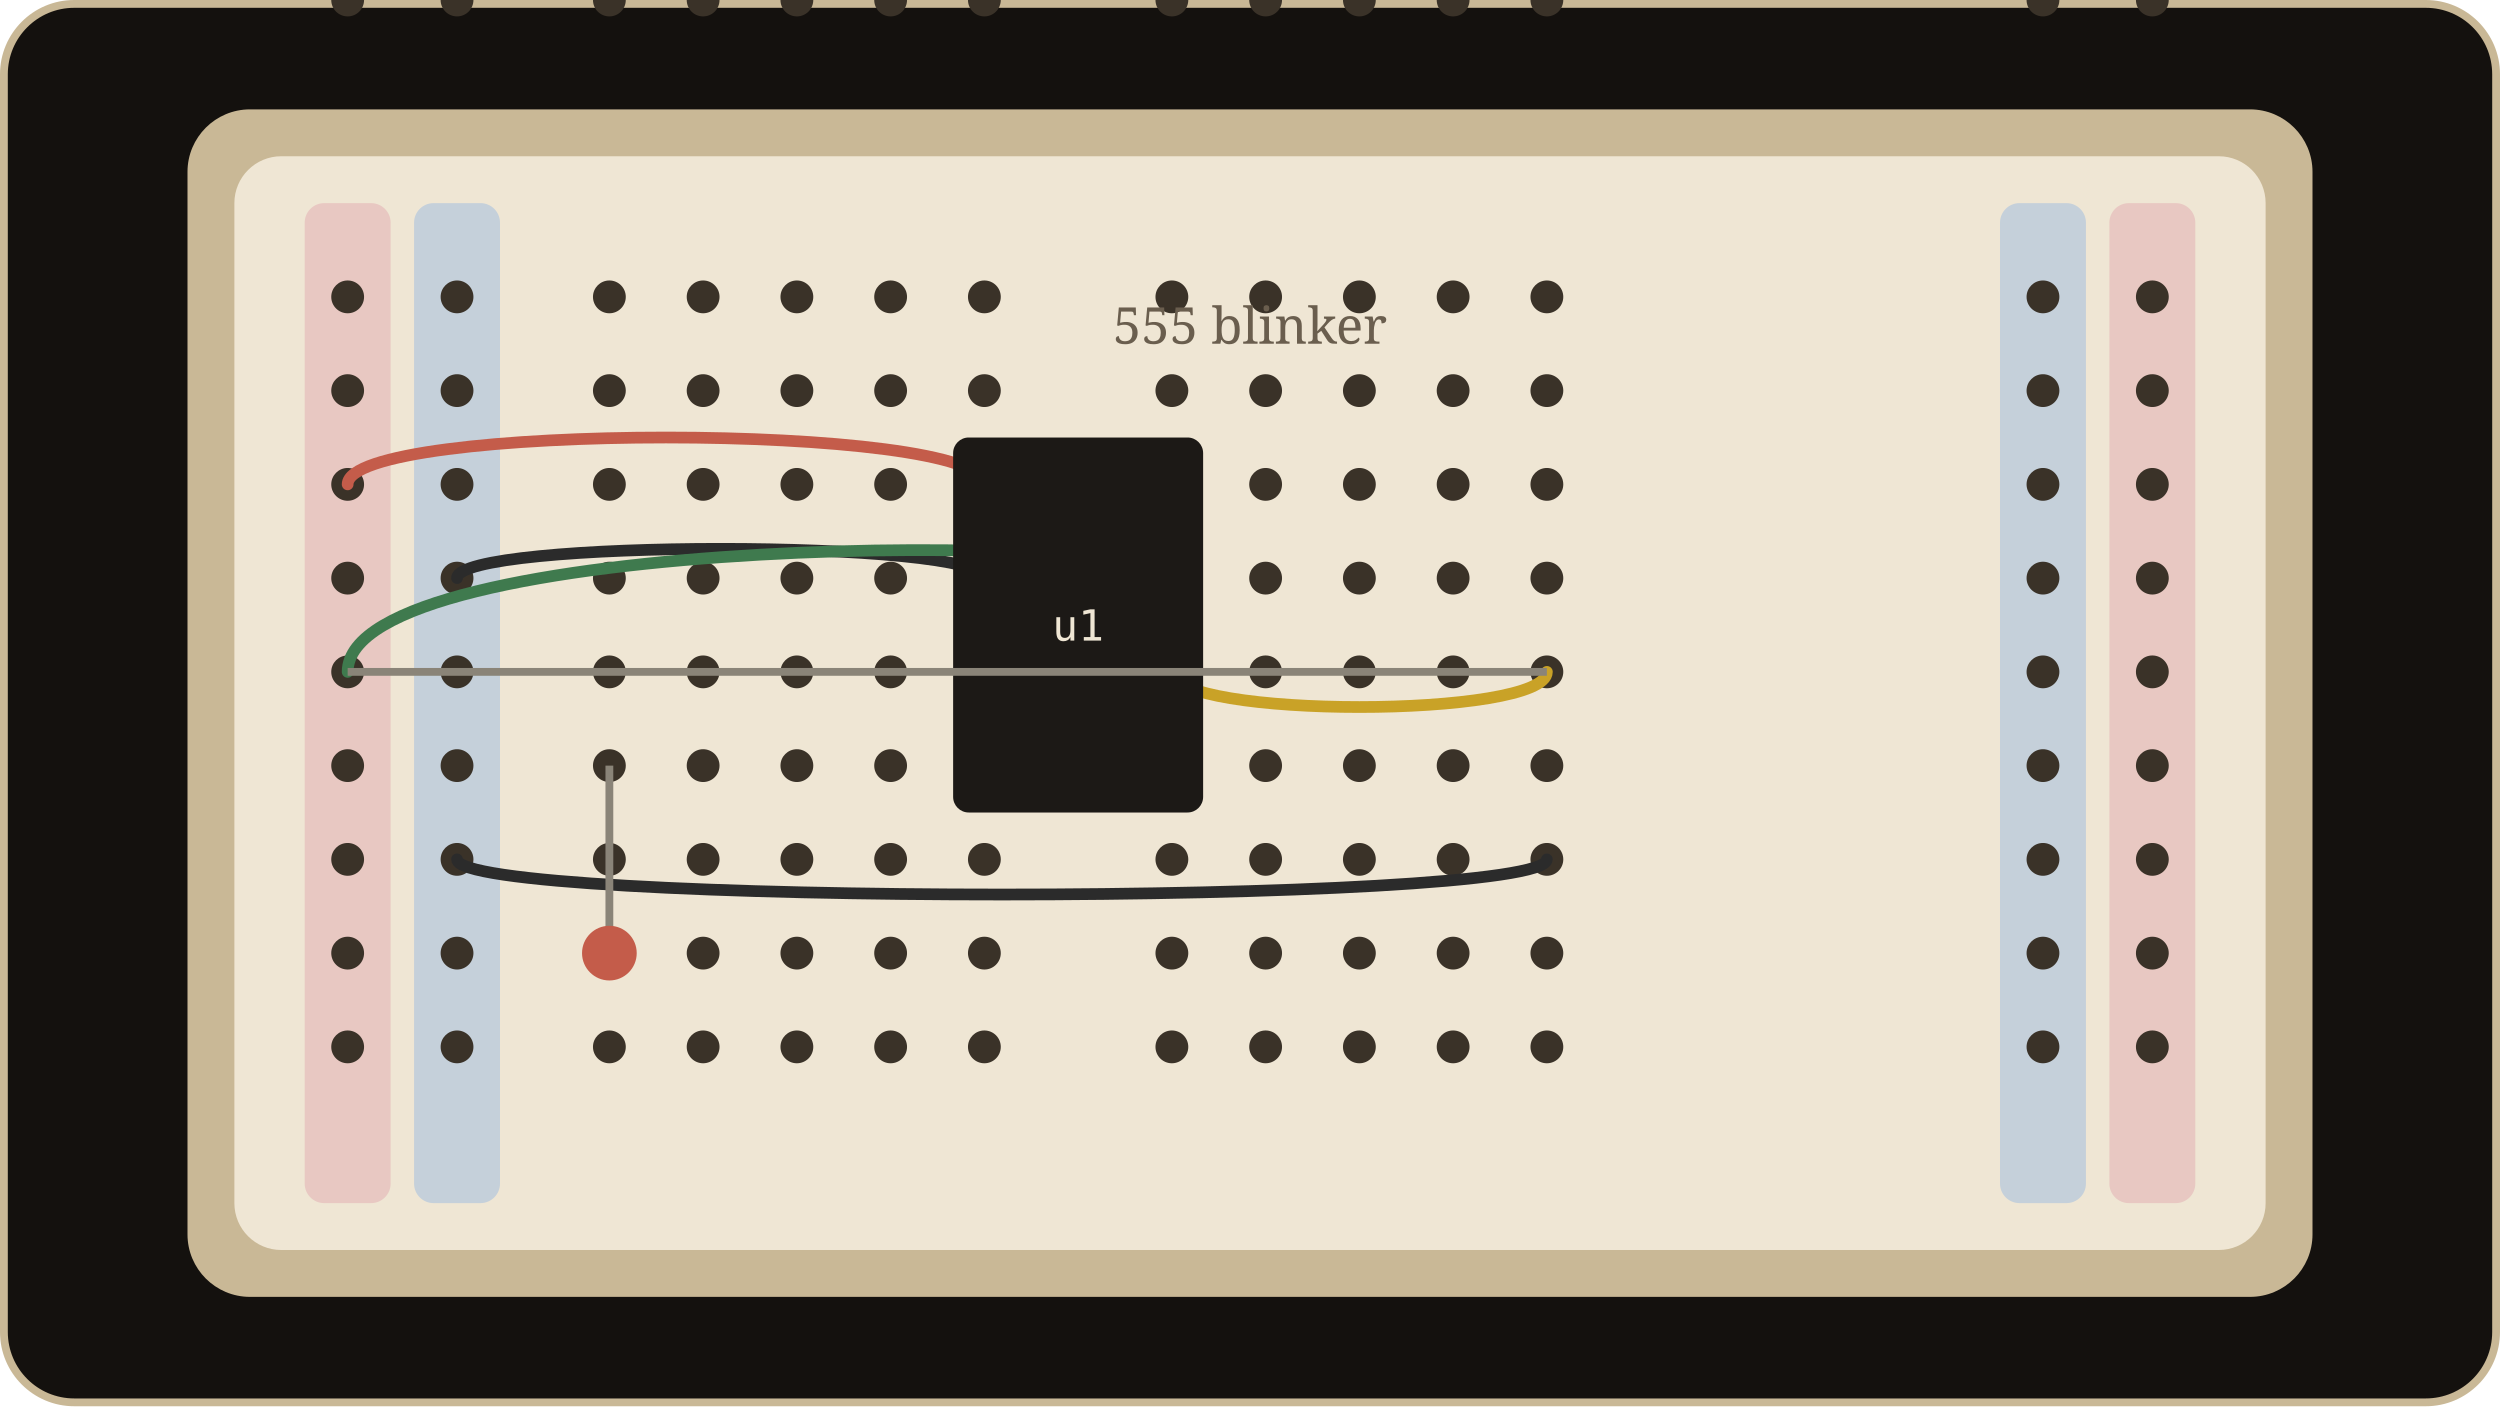
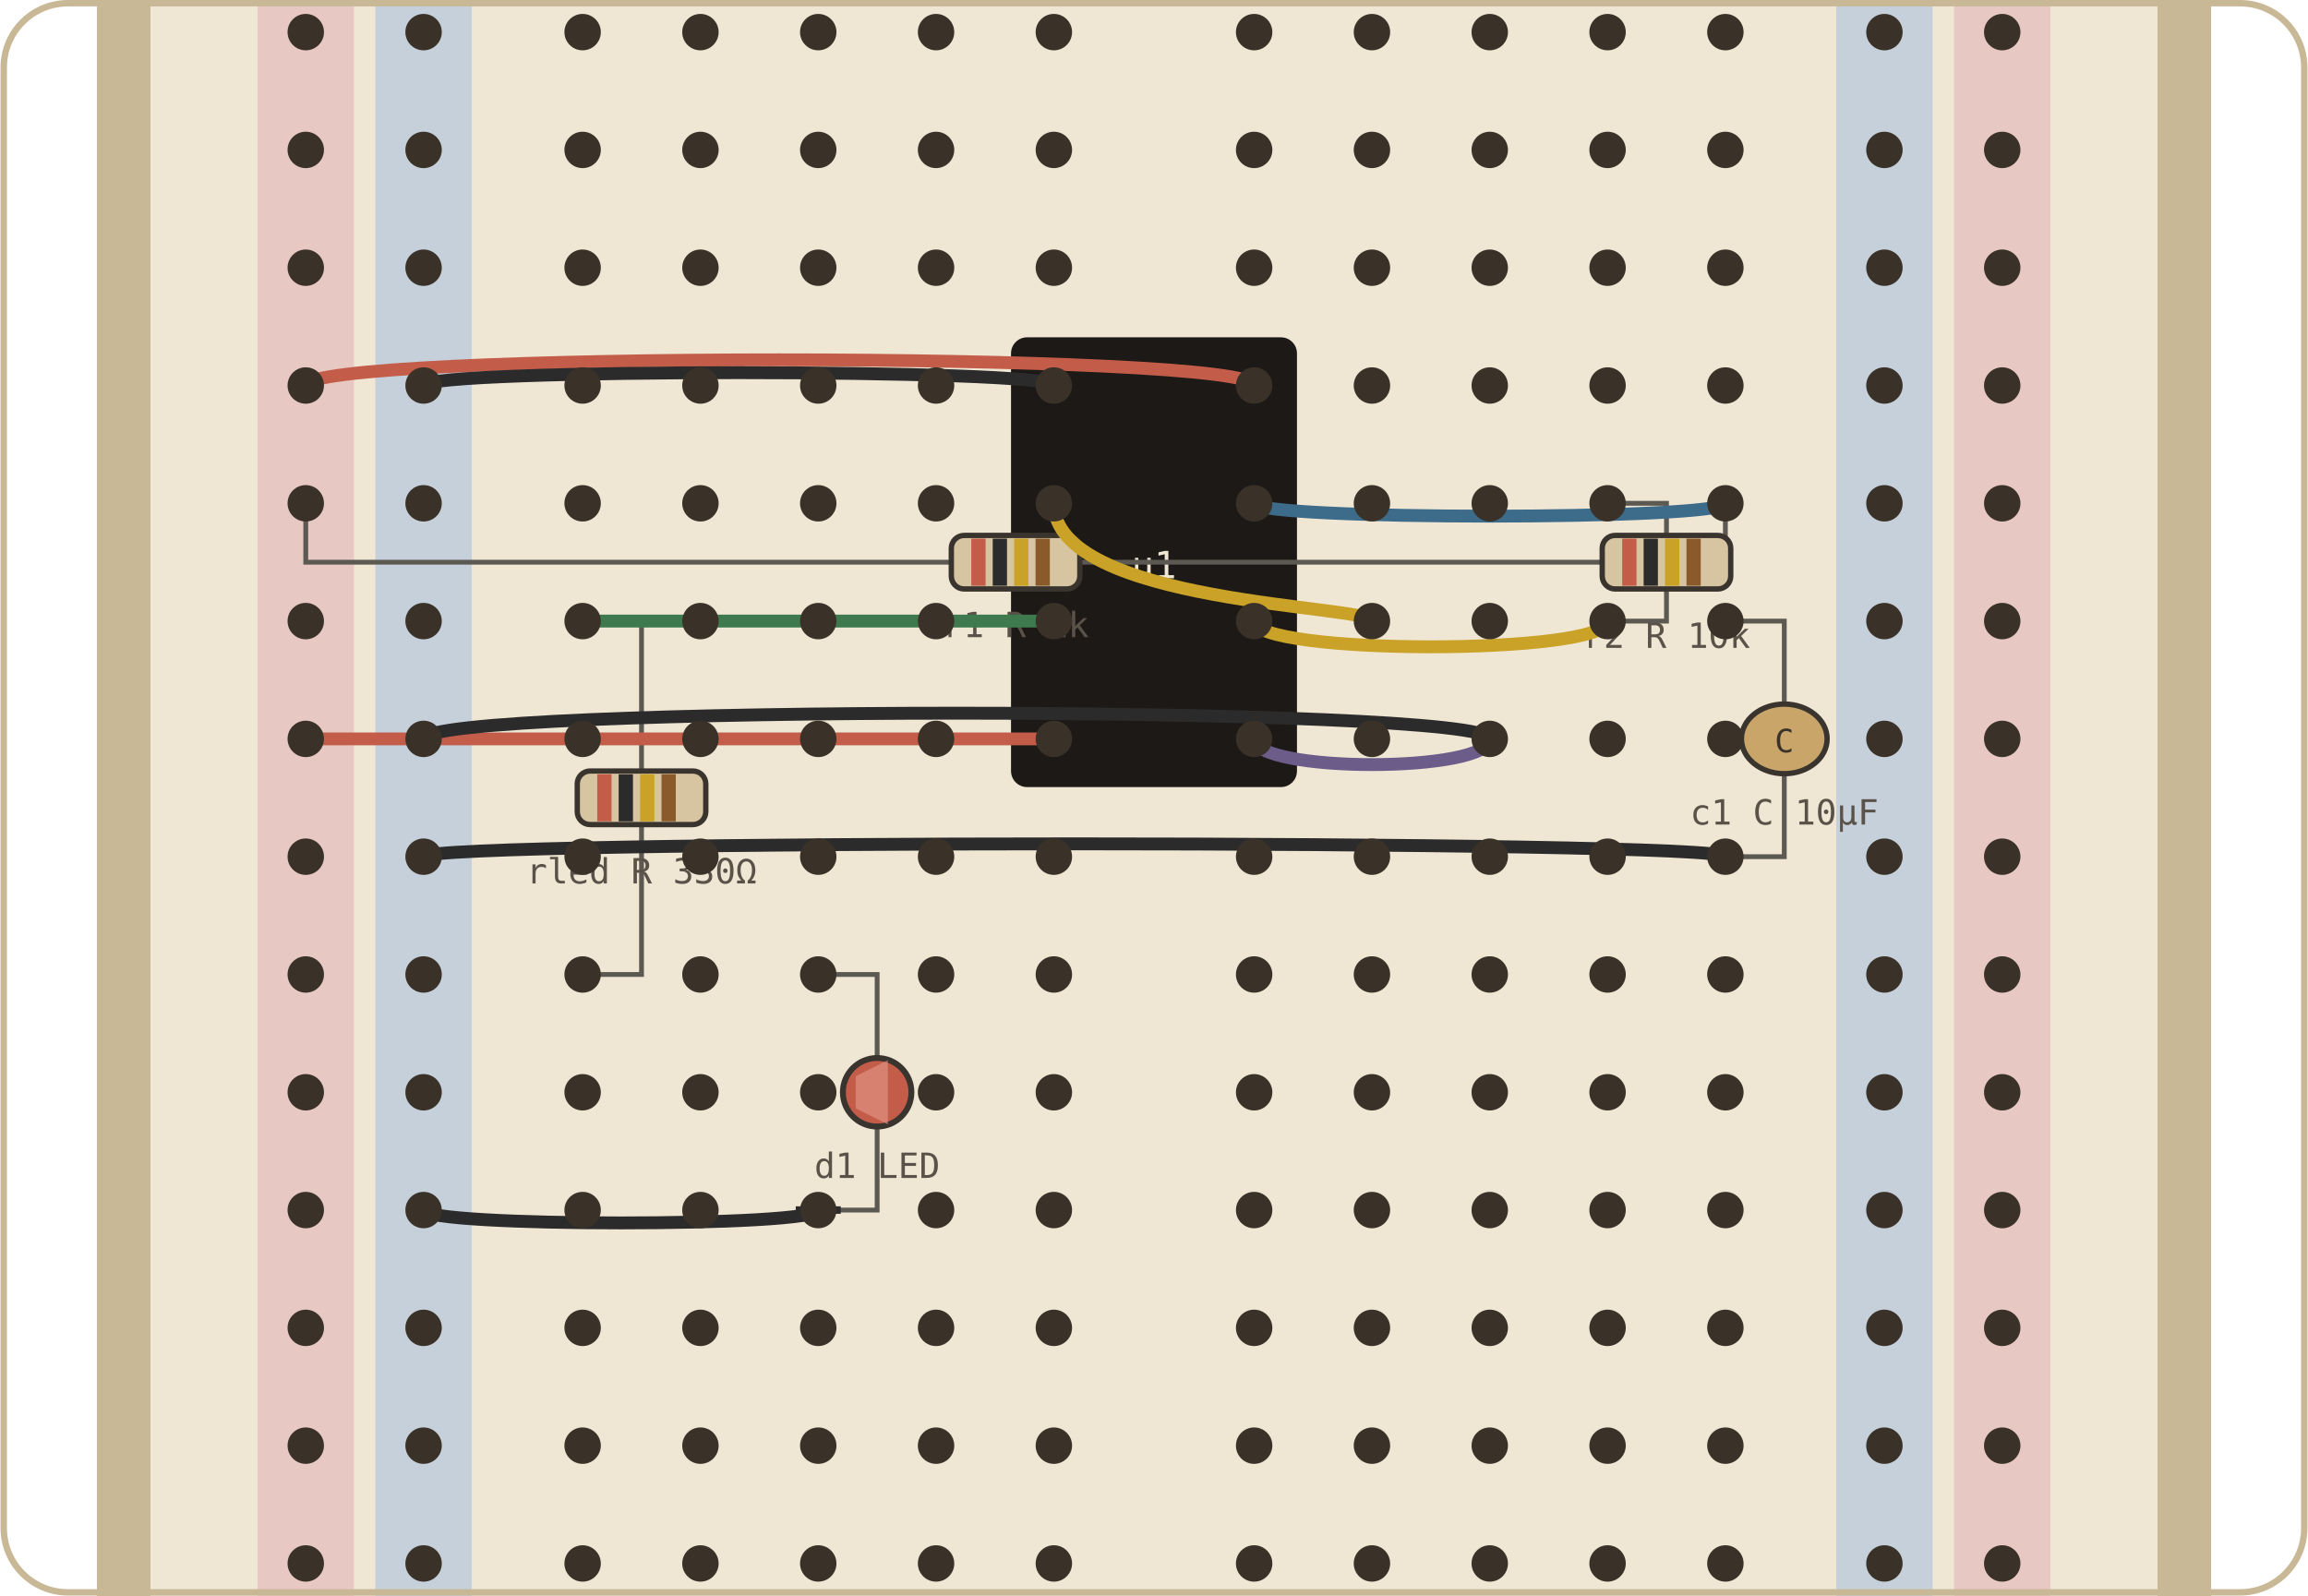
- <svg xmlns="http://www.w3.org/2000/svg" viewBox="0 0 640 360" width="640" height="360" role="img" aria-label="555 blinker on a breadboard">
-   <rect x="1" y="1" width="638" height="358" rx="18" fill="#14110e" stroke="#c9b896" stroke-width="2" />
-   <rect x="48" y="28" width="544" height="304" rx="16" fill="#c9b896" />
-   <rect x="60" y="40" width="520" height="280" rx="12" fill="#efe6d4" />
-   <rect x="78" y="52" width="22" height="256" rx="5" fill="#e8c8c2" />
-   <rect x="106" y="52" width="22" height="256" rx="5" fill="#c5d0da" />
-   <rect x="540" y="52" width="22" height="256" rx="5" fill="#e8c8c2" />
-   <rect x="512" y="52" width="22" height="256" rx="5" fill="#c5d0da" />
-   <g fill="#3a3228">
-     <g id="row">
-       <circle cx="156" cy="0" r="4.2" />
-       <circle cx="180" cy="0" r="4.2" />
-       <circle cx="204" cy="0" r="4.2" />
-       <circle cx="228" cy="0" r="4.2" />
-       <circle cx="252" cy="0" r="4.2" />
-       <circle cx="300" cy="0" r="4.2" />
-       <circle cx="324" cy="0" r="4.2" />
-       <circle cx="348" cy="0" r="4.2" />
-       <circle cx="372" cy="0" r="4.2" />
-       <circle cx="396" cy="0" r="4.2" />
-       <circle cx="89" cy="0" r="4.2" />
-       <circle cx="117" cy="0" r="4.2" />
-       <circle cx="551" cy="0" r="4.2" />
-       <circle cx="523" cy="0" r="4.2" />
-     </g>
-     <use href="#row" transform="translate(0 76)" />
-     <use href="#row" transform="translate(0 100)" />
-     <use href="#row" transform="translate(0 124)" />
-     <use href="#row" transform="translate(0 148)" />
-     <use href="#row" transform="translate(0 172)" />
-     <use href="#row" transform="translate(0 196)" />
-     <use href="#row" transform="translate(0 220)" />
-     <use href="#row" transform="translate(0 244)" />
-     <use href="#row" transform="translate(0 268)" />
-   </g>
-   <path d="M89 124 C89 108, 252 108, 252 124" fill="none" stroke="#c45c4a" stroke-width="3" stroke-linecap="round" />
-   <path d="M117 148 C117 138, 252 138, 252 148" fill="none" stroke="#2b2b2b" stroke-width="3" stroke-linecap="round" />
-   <path d="M300 172 C300 184, 396 184, 396 172" fill="none" stroke="#c9a227" stroke-width="3" stroke-linecap="round" />
-   <path d="M300 148 C300 136, 89 136, 89 172" fill="none" stroke="#3f7a4e" stroke-width="3" stroke-linecap="round" />
-   <path d="M396 220 C396 232, 117 232, 117 220" fill="none" stroke="#2b2b2b" stroke-width="3" stroke-linecap="round" />
-   <rect x="244" y="112" width="64" height="96" rx="4" fill="#1c1916" />
-   <text x="276" y="164" text-anchor="middle" fill="#efe6d4" font-family="ui-monospace, monospace" font-size="11">u1</text>
-   <line x1="89" y1="172" x2="396" y2="172" stroke="#8a8478" stroke-width="2" />
-   <line x1="156" y1="196" x2="156" y2="244" stroke="#8a8478" stroke-width="2" />
-   <circle cx="156" cy="244" r="7" fill="#c45c4a" />
-   <text x="320" y="88" text-anchor="middle" fill="#6a5e4e" font-family="Georgia, serif" font-size="13">555 blinker</text>
+ <svg xmlns="http://www.w3.org/2000/svg" viewBox="-18.0 173.0 430.8 298.0" width="431" height="298" role="img" aria-label="NE555 blinker on a half-size breadboard">
+   <rect width="394.8" height="724" rx="8" fill="#d8cbb4" />
+   <rect x="0" y="0" width="394.8" height="724" rx="14" fill="#c9b896" />
+   <rect x="10" y="10" width="374.8" height="704" rx="10" fill="#efe6d4" />
+   <rect x="30" y="37" width="18" height="658" rx="4" fill="#e8c8c2" />
+   <rect x="52" y="37" width="18" height="658" rx="4" fill="#c5d0da" />
+   <rect x="346.8" y="37" width="18" height="658" rx="4" fill="#e8c8c2" />
+   <rect x="324.8" y="37" width="18" height="658" rx="4" fill="#c5d0da" />
+   <rect x="170.7" y="236" width="53.4" height="84" rx="3" fill="#1c1916" />
+   <text x="197.4" y="281" text-anchor="middle" fill="#efe6d4" font-size="7" font-family="monospace">u1</text>
+   <path d="M39 267 L39 278 L171.55 278" fill="none" stroke="#5c5852" stroke-width="0.9" stroke-linecap="square" stroke-linejoin="miter" />
+   <path d="M304.1 267 L304.1 278 L171.55 278" fill="none" stroke="#5c5852" stroke-width="0.9" stroke-linecap="square" stroke-linejoin="miter" />
+   <rect x="159.55" y="273" width="24" height="10" rx="2.4" fill="#d7c4a0" stroke="#3a342e" stroke-width="1" />
+   <rect x="163.283" y="273.6" width="2.667" height="8.8" fill="#c45c4a" />
+   <rect x="167.283" y="273.6" width="2.667" height="8.8" fill="#2b2b2b" />
+   <rect x="171.283" y="273.6" width="2.667" height="8.8" fill="#c9a227" />
+   <rect x="175.283" y="273.6" width="2.667" height="8.8" fill="#8a5a2b" />
+   <text x="171.55" y="292" text-anchor="middle" fill="#5a5248" font-size="6.5" font-family="ui-monospace, monospace">r1 R 1k</text>
+   <path d="M282.1 267 L293.1 267 L293.1 278" fill="none" stroke="#5c5852" stroke-width="0.9" stroke-linecap="square" stroke-linejoin="miter" />
+   <path d="M282.1 289 L293.1 289 L293.1 278" fill="none" stroke="#5c5852" stroke-width="0.9" stroke-linecap="square" stroke-linejoin="miter" />
+   <rect x="281.1" y="273" width="24" height="10" rx="2.4" fill="#d7c4a0" stroke="#3a342e" stroke-width="1" />
+   <rect x="284.833" y="273.6" width="2.667" height="8.8" fill="#c45c4a" />
+   <rect x="288.833" y="273.6" width="2.667" height="8.8" fill="#2b2b2b" />
+   <rect x="292.833" y="273.6" width="2.667" height="8.8" fill="#c9a227" />
+   <rect x="296.833" y="273.6" width="2.667" height="8.8" fill="#8a5a2b" />
+   <text x="293.1" y="294" text-anchor="middle" fill="#5a5248" font-size="6.5" font-family="ui-monospace, monospace">r2 R 10k</text>
+   <path d="M304.1 289 L315.1 289 L315.1 311" fill="none" stroke="#5c5852" stroke-width="0.9" stroke-linecap="square" stroke-linejoin="miter" />
+   <path d="M304.1 333 L315.1 333 L315.1 311" fill="none" stroke="#5c5852" stroke-width="0.9" stroke-linecap="square" stroke-linejoin="miter" />
+   <ellipse cx="315.1" cy="311" rx="8" ry="6.5" fill="#c9a56a" stroke="#3a342e" stroke-width="1" />
+   <text x="315.1" y="313.5" text-anchor="middle" fill="#3a3228" font-size="6" font-family="monospace">C</text>
+   <text x="315.1" y="327" text-anchor="middle" fill="#5a5248" font-size="6.5" font-family="ui-monospace, monospace">c1 C 10µF</text>
+   <path d="M90.7 289 L101.7 289 L101.7 322" fill="none" stroke="#5c5852" stroke-width="0.9" stroke-linecap="square" stroke-linejoin="miter" />
+   <path d="M90.7 355 L101.7 355 L101.7 322" fill="none" stroke="#5c5852" stroke-width="0.9" stroke-linecap="square" stroke-linejoin="miter" />
+   <rect x="89.7" y="317" width="24" height="10" rx="2.4" fill="#d7c4a0" stroke="#3a342e" stroke-width="1" />
+   <rect x="93.433" y="317.6" width="2.667" height="8.8" fill="#c45c4a" />
+   <rect x="97.433" y="317.6" width="2.667" height="8.8" fill="#2b2b2b" />
+   <rect x="101.433" y="317.6" width="2.667" height="8.8" fill="#c9a227" />
+   <rect x="105.433" y="317.6" width="2.667" height="8.8" fill="#8a5a2b" />
+   <text x="101.7" y="338" text-anchor="middle" fill="#5a5248" font-size="6.5" font-family="ui-monospace, monospace">rled R 330Ω</text>
+   <path d="M134.7 355 L145.7 355 L145.7 377" fill="none" stroke="#5c5852" stroke-width="0.9" stroke-linecap="square" stroke-linejoin="miter" />
+   <path d="M134.7 399 L145.7 399 L145.7 377" fill="none" stroke="#5c5852" stroke-width="0.9" stroke-linecap="square" stroke-linejoin="miter" />
+   <circle cx="145.7" cy="377" r="6.4" fill="#c45c4a" stroke="#3a342e" stroke-width="1.1" />
+   <path d="M 141.7 374 L 147.7 371 L 147.7 383 L 141.7 380 Z" fill="#e8a090" opacity="0.55" />
+   <line x1="131.2" y1="399" x2="138.2" y2="399" stroke="#2b2b2b" stroke-width="1.4" stroke-linecap="square" />
+   <text x="145.7" y="393" text-anchor="middle" fill="#5a5248" font-size="6.5" font-family="ui-monospace, monospace">d1 LED</text>
+   <path d="M 216.1 245 C 216.1 238.6, 39 238.6, 39 245" fill="none" stroke="#c45c4a" stroke-width="2.4" stroke-linecap="round" />
+   <path d="M 178.7 245 C 178.7 241.8, 61 241.8, 61 245" fill="none" stroke="#2b2b2b" stroke-width="2.4" stroke-linecap="round" />
+   <path d="M 178.7 311 C 178.7 311, 39 311, 39 311" fill="none" stroke="#c45c4a" stroke-width="2.4" stroke-linecap="round" />
+   <path d="M 216.1 267 C 216.1 270.2, 304.1 270.2, 304.1 267" fill="none" stroke="#3d6b8a" stroke-width="2.4" stroke-linecap="round" />
+   <path d="M 216.1 289 C 216.1 295.4, 282.1 295.4, 282.1 289" fill="none" stroke="#c9a227" stroke-width="2.4" stroke-linecap="round" />
+   <path d="M 178.7 267 C 178.7 286, 238.1 286, 238.1 289" fill="none" stroke="#c9a227" stroke-width="2.4" stroke-linecap="round" />
+   <path d="M 304.1 333 C 304.1 329.8, 61 329.8, 61 333" fill="none" stroke="#2b2b2b" stroke-width="2.4" stroke-linecap="round" />
+   <path d="M 178.7 289 C 178.7 289, 90.7 289, 90.7 289" fill="none" stroke="#3f7a4e" stroke-width="2.4" stroke-linecap="round" />
+   <path d="M 134.7 399 C 134.7 402.2, 61 402.2, 61 399" fill="none" stroke="#2b2b2b" stroke-width="2.4" stroke-linecap="round" />
+   <path d="M 216.1 311 C 216.1 317.4, 260.1 317.4, 260.1 311" fill="none" stroke="#6b5c8a" stroke-width="2.4" stroke-linecap="round" />
+   <path d="M 260.1 311 C 260.1 304.6, 61 304.6, 61 311" fill="none" stroke="#2b2b2b" stroke-width="2.4" stroke-linecap="round" />
+   <circle cx="90.7" cy="47" r="3.4" fill="#3a3228" />
+   <circle cx="112.7" cy="47" r="3.4" fill="#3a3228" />
+   <circle cx="134.7" cy="47" r="3.4" fill="#3a3228" />
+   <circle cx="156.7" cy="47" r="3.4" fill="#3a3228" />
+   <circle cx="178.7" cy="47" r="3.4" fill="#3a3228" />
+   <circle cx="216.1" cy="47" r="3.4" fill="#3a3228" />
+   <circle cx="238.1" cy="47" r="3.4" fill="#3a3228" />
+   <circle cx="260.1" cy="47" r="3.4" fill="#3a3228" />
+   <circle cx="282.1" cy="47" r="3.4" fill="#3a3228" />
+   <circle cx="304.1" cy="47" r="3.4" fill="#3a3228" />
+   <circle cx="39" cy="47" r="3.4" fill="#3a3228" />
+   <circle cx="61" cy="47" r="3.4" fill="#3a3228" />
+   <circle cx="355.8" cy="47" r="3.4" fill="#3a3228" />
+   <circle cx="333.8" cy="47" r="3.4" fill="#3a3228" />
+   <circle cx="90.7" cy="69" r="3.4" fill="#3a3228" />
+   <circle cx="112.7" cy="69" r="3.4" fill="#3a3228" />
+   <circle cx="134.7" cy="69" r="3.4" fill="#3a3228" />
+   <circle cx="156.7" cy="69" r="3.4" fill="#3a3228" />
+   <circle cx="178.7" cy="69" r="3.4" fill="#3a3228" />
+   <circle cx="216.1" cy="69" r="3.4" fill="#3a3228" />
+   <circle cx="238.1" cy="69" r="3.4" fill="#3a3228" />
+   <circle cx="260.1" cy="69" r="3.4" fill="#3a3228" />
+   <circle cx="282.1" cy="69" r="3.4" fill="#3a3228" />
+   <circle cx="304.1" cy="69" r="3.4" fill="#3a3228" />
+   <circle cx="39" cy="69" r="3.4" fill="#3a3228" />
+   <circle cx="61" cy="69" r="3.4" fill="#3a3228" />
+   <circle cx="355.8" cy="69" r="3.4" fill="#3a3228" />
+   <circle cx="333.8" cy="69" r="3.4" fill="#3a3228" />
+   <circle cx="90.7" cy="91" r="3.4" fill="#3a3228" />
+   <circle cx="112.7" cy="91" r="3.4" fill="#3a3228" />
+   <circle cx="134.7" cy="91" r="3.4" fill="#3a3228" />
+   <circle cx="156.7" cy="91" r="3.4" fill="#3a3228" />
+   <circle cx="178.7" cy="91" r="3.4" fill="#3a3228" />
+   <circle cx="216.1" cy="91" r="3.4" fill="#3a3228" />
+   <circle cx="238.1" cy="91" r="3.4" fill="#3a3228" />
+   <circle cx="260.1" cy="91" r="3.4" fill="#3a3228" />
+   <circle cx="282.1" cy="91" r="3.4" fill="#3a3228" />
+   <circle cx="304.1" cy="91" r="3.4" fill="#3a3228" />
+   <circle cx="39" cy="91" r="3.4" fill="#3a3228" />
+   <circle cx="61" cy="91" r="3.4" fill="#3a3228" />
+   <circle cx="355.8" cy="91" r="3.4" fill="#3a3228" />
+   <circle cx="333.8" cy="91" r="3.4" fill="#3a3228" />
+   <circle cx="90.7" cy="113" r="3.4" fill="#3a3228" />
+   <circle cx="112.7" cy="113" r="3.4" fill="#3a3228" />
+   <circle cx="134.7" cy="113" r="3.4" fill="#3a3228" />
+   <circle cx="156.7" cy="113" r="3.4" fill="#3a3228" />
+   <circle cx="178.7" cy="113" r="3.4" fill="#3a3228" />
+   <circle cx="216.1" cy="113" r="3.4" fill="#3a3228" />
+   <circle cx="238.1" cy="113" r="3.4" fill="#3a3228" />
+   <circle cx="260.1" cy="113" r="3.4" fill="#3a3228" />
+   <circle cx="282.1" cy="113" r="3.4" fill="#3a3228" />
+   <circle cx="304.1" cy="113" r="3.4" fill="#3a3228" />
+   <circle cx="39" cy="113" r="3.4" fill="#3a3228" />
+   <circle cx="61" cy="113" r="3.4" fill="#3a3228" />
+   <circle cx="355.8" cy="113" r="3.4" fill="#3a3228" />
+   <circle cx="333.8" cy="113" r="3.4" fill="#3a3228" />
+   <circle cx="90.7" cy="135" r="3.4" fill="#3a3228" />
+   <circle cx="112.7" cy="135" r="3.4" fill="#3a3228" />
+   <circle cx="134.7" cy="135" r="3.4" fill="#3a3228" />
+   <circle cx="156.7" cy="135" r="3.4" fill="#3a3228" />
+   <circle cx="178.7" cy="135" r="3.4" fill="#3a3228" />
+   <circle cx="216.1" cy="135" r="3.4" fill="#3a3228" />
+   <circle cx="238.1" cy="135" r="3.4" fill="#3a3228" />
+   <circle cx="260.1" cy="135" r="3.4" fill="#3a3228" />
+   <circle cx="282.1" cy="135" r="3.4" fill="#3a3228" />
+   <circle cx="304.1" cy="135" r="3.4" fill="#3a3228" />
+   <circle cx="39" cy="135" r="3.4" fill="#3a3228" />
+   <circle cx="61" cy="135" r="3.4" fill="#3a3228" />
+   <circle cx="355.8" cy="135" r="3.4" fill="#3a3228" />
+   <circle cx="333.8" cy="135" r="3.4" fill="#3a3228" />
+   <circle cx="90.7" cy="157" r="3.4" fill="#3a3228" />
+   <circle cx="112.7" cy="157" r="3.4" fill="#3a3228" />
+   <circle cx="134.7" cy="157" r="3.4" fill="#3a3228" />
+   <circle cx="156.7" cy="157" r="3.4" fill="#3a3228" />
+   <circle cx="178.7" cy="157" r="3.4" fill="#3a3228" />
+   <circle cx="216.1" cy="157" r="3.4" fill="#3a3228" />
+   <circle cx="238.1" cy="157" r="3.4" fill="#3a3228" />
+   <circle cx="260.1" cy="157" r="3.4" fill="#3a3228" />
+   <circle cx="282.1" cy="157" r="3.4" fill="#3a3228" />
+   <circle cx="304.1" cy="157" r="3.4" fill="#3a3228" />
+   <circle cx="39" cy="157" r="3.4" fill="#3a3228" />
+   <circle cx="61" cy="157" r="3.4" fill="#3a3228" />
+   <circle cx="355.8" cy="157" r="3.4" fill="#3a3228" />
+   <circle cx="333.8" cy="157" r="3.4" fill="#3a3228" />
+   <circle cx="90.7" cy="179" r="3.4" fill="#3a3228" />
+   <circle cx="112.7" cy="179" r="3.4" fill="#3a3228" />
+   <circle cx="134.7" cy="179" r="3.4" fill="#3a3228" />
+   <circle cx="156.7" cy="179" r="3.4" fill="#3a3228" />
+   <circle cx="178.7" cy="179" r="3.4" fill="#3a3228" />
+   <circle cx="216.1" cy="179" r="3.4" fill="#3a3228" />
+   <circle cx="238.1" cy="179" r="3.4" fill="#3a3228" />
+   <circle cx="260.1" cy="179" r="3.4" fill="#3a3228" />
+   <circle cx="282.1" cy="179" r="3.4" fill="#3a3228" />
+   <circle cx="304.1" cy="179" r="3.4" fill="#3a3228" />
+   <circle cx="39" cy="179" r="3.4" fill="#3a3228" />
+   <circle cx="61" cy="179" r="3.4" fill="#3a3228" />
+   <circle cx="355.8" cy="179" r="3.4" fill="#3a3228" />
+   <circle cx="333.8" cy="179" r="3.4" fill="#3a3228" />
+   <circle cx="90.7" cy="201" r="3.4" fill="#3a3228" />
+   <circle cx="112.7" cy="201" r="3.4" fill="#3a3228" />
+   <circle cx="134.7" cy="201" r="3.4" fill="#3a3228" />
+   <circle cx="156.7" cy="201" r="3.4" fill="#3a3228" />
+   <circle cx="178.7" cy="201" r="3.4" fill="#3a3228" />
+   <circle cx="216.1" cy="201" r="3.4" fill="#3a3228" />
+   <circle cx="238.1" cy="201" r="3.4" fill="#3a3228" />
+   <circle cx="260.1" cy="201" r="3.4" fill="#3a3228" />
+   <circle cx="282.1" cy="201" r="3.4" fill="#3a3228" />
+   <circle cx="304.1" cy="201" r="3.4" fill="#3a3228" />
+   <circle cx="39" cy="201" r="3.4" fill="#3a3228" />
+   <circle cx="61" cy="201" r="3.4" fill="#3a3228" />
+   <circle cx="355.8" cy="201" r="3.4" fill="#3a3228" />
+   <circle cx="333.8" cy="201" r="3.4" fill="#3a3228" />
+   <circle cx="90.7" cy="223" r="3.4" fill="#3a3228" />
+   <circle cx="112.7" cy="223" r="3.4" fill="#3a3228" />
+   <circle cx="134.7" cy="223" r="3.4" fill="#3a3228" />
+   <circle cx="156.7" cy="223" r="3.4" fill="#3a3228" />
+   <circle cx="178.7" cy="223" r="3.4" fill="#3a3228" />
+   <circle cx="216.1" cy="223" r="3.4" fill="#3a3228" />
+   <circle cx="238.1" cy="223" r="3.4" fill="#3a3228" />
+   <circle cx="260.1" cy="223" r="3.4" fill="#3a3228" />
+   <circle cx="282.1" cy="223" r="3.4" fill="#3a3228" />
+   <circle cx="304.1" cy="223" r="3.4" fill="#3a3228" />
+   <circle cx="39" cy="223" r="3.4" fill="#3a3228" />
+   <circle cx="61" cy="223" r="3.4" fill="#3a3228" />
+   <circle cx="355.8" cy="223" r="3.4" fill="#3a3228" />
+   <circle cx="333.8" cy="223" r="3.4" fill="#3a3228" />
+   <circle cx="90.7" cy="245" r="3.4" fill="#3a3228" />
+   <circle cx="112.7" cy="245" r="3.4" fill="#3a3228" />
+   <circle cx="134.7" cy="245" r="3.4" fill="#3a3228" />
+   <circle cx="156.7" cy="245" r="3.4" fill="#3a3228" />
+   <circle cx="178.7" cy="245" r="3.4" fill="#3a3228" />
+   <circle cx="216.1" cy="245" r="3.4" fill="#3a3228" />
+   <circle cx="238.1" cy="245" r="3.4" fill="#3a3228" />
+   <circle cx="260.1" cy="245" r="3.4" fill="#3a3228" />
+   <circle cx="282.1" cy="245" r="3.4" fill="#3a3228" />
+   <circle cx="304.1" cy="245" r="3.4" fill="#3a3228" />
+   <circle cx="39" cy="245" r="3.4" fill="#3a3228" />
+   <circle cx="61" cy="245" r="3.4" fill="#3a3228" />
+   <circle cx="355.8" cy="245" r="3.4" fill="#3a3228" />
+   <circle cx="333.8" cy="245" r="3.4" fill="#3a3228" />
+   <circle cx="90.7" cy="267" r="3.4" fill="#3a3228" />
+   <circle cx="112.7" cy="267" r="3.4" fill="#3a3228" />
+   <circle cx="134.7" cy="267" r="3.4" fill="#3a3228" />
+   <circle cx="156.7" cy="267" r="3.4" fill="#3a3228" />
+   <circle cx="178.7" cy="267" r="3.4" fill="#3a3228" />
+   <circle cx="216.1" cy="267" r="3.4" fill="#3a3228" />
+   <circle cx="238.1" cy="267" r="3.4" fill="#3a3228" />
+   <circle cx="260.1" cy="267" r="3.4" fill="#3a3228" />
+   <circle cx="282.1" cy="267" r="3.4" fill="#3a3228" />
+   <circle cx="304.1" cy="267" r="3.4" fill="#3a3228" />
+   <circle cx="39" cy="267" r="3.4" fill="#3a3228" />
+   <circle cx="61" cy="267" r="3.4" fill="#3a3228" />
+   <circle cx="355.8" cy="267" r="3.4" fill="#3a3228" />
+   <circle cx="333.8" cy="267" r="3.4" fill="#3a3228" />
+   <circle cx="90.7" cy="289" r="3.4" fill="#3a3228" />
+   <circle cx="112.7" cy="289" r="3.4" fill="#3a3228" />
+   <circle cx="134.7" cy="289" r="3.4" fill="#3a3228" />
+   <circle cx="156.7" cy="289" r="3.4" fill="#3a3228" />
+   <circle cx="178.7" cy="289" r="3.4" fill="#3a3228" />
+   <circle cx="216.1" cy="289" r="3.4" fill="#3a3228" />
+   <circle cx="238.1" cy="289" r="3.4" fill="#3a3228" />
+   <circle cx="260.1" cy="289" r="3.4" fill="#3a3228" />
+   <circle cx="282.1" cy="289" r="3.4" fill="#3a3228" />
+   <circle cx="304.1" cy="289" r="3.4" fill="#3a3228" />
+   <circle cx="39" cy="289" r="3.4" fill="#3a3228" />
+   <circle cx="61" cy="289" r="3.4" fill="#3a3228" />
+   <circle cx="355.8" cy="289" r="3.4" fill="#3a3228" />
+   <circle cx="333.8" cy="289" r="3.4" fill="#3a3228" />
+   <circle cx="90.7" cy="311" r="3.4" fill="#3a3228" />
+   <circle cx="112.7" cy="311" r="3.4" fill="#3a3228" />
+   <circle cx="134.7" cy="311" r="3.4" fill="#3a3228" />
+   <circle cx="156.7" cy="311" r="3.4" fill="#3a3228" />
+   <circle cx="178.7" cy="311" r="3.4" fill="#3a3228" />
+   <circle cx="216.1" cy="311" r="3.4" fill="#3a3228" />
+   <circle cx="238.1" cy="311" r="3.4" fill="#3a3228" />
+   <circle cx="260.1" cy="311" r="3.4" fill="#3a3228" />
+   <circle cx="282.1" cy="311" r="3.4" fill="#3a3228" />
+   <circle cx="304.1" cy="311" r="3.4" fill="#3a3228" />
+   <circle cx="39" cy="311" r="3.4" fill="#3a3228" />
+   <circle cx="61" cy="311" r="3.4" fill="#3a3228" />
+   <circle cx="355.8" cy="311" r="3.4" fill="#3a3228" />
+   <circle cx="333.8" cy="311" r="3.4" fill="#3a3228" />
+   <circle cx="90.7" cy="333" r="3.4" fill="#3a3228" />
+   <circle cx="112.7" cy="333" r="3.4" fill="#3a3228" />
+   <circle cx="134.7" cy="333" r="3.4" fill="#3a3228" />
+   <circle cx="156.7" cy="333" r="3.4" fill="#3a3228" />
+   <circle cx="178.7" cy="333" r="3.4" fill="#3a3228" />
+   <circle cx="216.1" cy="333" r="3.4" fill="#3a3228" />
+   <circle cx="238.1" cy="333" r="3.4" fill="#3a3228" />
+   <circle cx="260.1" cy="333" r="3.4" fill="#3a3228" />
+   <circle cx="282.1" cy="333" r="3.4" fill="#3a3228" />
+   <circle cx="304.1" cy="333" r="3.4" fill="#3a3228" />
+   <circle cx="39" cy="333" r="3.4" fill="#3a3228" />
+   <circle cx="61" cy="333" r="3.4" fill="#3a3228" />
+   <circle cx="355.8" cy="333" r="3.4" fill="#3a3228" />
+   <circle cx="333.8" cy="333" r="3.4" fill="#3a3228" />
+   <circle cx="90.7" cy="355" r="3.4" fill="#3a3228" />
+   <circle cx="112.7" cy="355" r="3.4" fill="#3a3228" />
+   <circle cx="134.7" cy="355" r="3.4" fill="#3a3228" />
+   <circle cx="156.7" cy="355" r="3.4" fill="#3a3228" />
+   <circle cx="178.7" cy="355" r="3.4" fill="#3a3228" />
+   <circle cx="216.1" cy="355" r="3.4" fill="#3a3228" />
+   <circle cx="238.1" cy="355" r="3.4" fill="#3a3228" />
+   <circle cx="260.1" cy="355" r="3.4" fill="#3a3228" />
+   <circle cx="282.1" cy="355" r="3.4" fill="#3a3228" />
+   <circle cx="304.1" cy="355" r="3.4" fill="#3a3228" />
+   <circle cx="39" cy="355" r="3.4" fill="#3a3228" />
+   <circle cx="61" cy="355" r="3.4" fill="#3a3228" />
+   <circle cx="355.8" cy="355" r="3.4" fill="#3a3228" />
+   <circle cx="333.8" cy="355" r="3.4" fill="#3a3228" />
+   <circle cx="90.7" cy="377" r="3.4" fill="#3a3228" />
+   <circle cx="112.7" cy="377" r="3.4" fill="#3a3228" />
+   <circle cx="134.7" cy="377" r="3.4" fill="#3a3228" />
+   <circle cx="156.7" cy="377" r="3.4" fill="#3a3228" />
+   <circle cx="178.7" cy="377" r="3.4" fill="#3a3228" />
+   <circle cx="216.1" cy="377" r="3.4" fill="#3a3228" />
+   <circle cx="238.1" cy="377" r="3.4" fill="#3a3228" />
+   <circle cx="260.1" cy="377" r="3.4" fill="#3a3228" />
+   <circle cx="282.1" cy="377" r="3.4" fill="#3a3228" />
+   <circle cx="304.1" cy="377" r="3.4" fill="#3a3228" />
+   <circle cx="39" cy="377" r="3.4" fill="#3a3228" />
+   <circle cx="61" cy="377" r="3.4" fill="#3a3228" />
+   <circle cx="355.8" cy="377" r="3.4" fill="#3a3228" />
+   <circle cx="333.8" cy="377" r="3.4" fill="#3a3228" />
+   <circle cx="90.7" cy="399" r="3.4" fill="#3a3228" />
+   <circle cx="112.7" cy="399" r="3.4" fill="#3a3228" />
+   <circle cx="134.7" cy="399" r="3.4" fill="#3a3228" />
+   <circle cx="156.7" cy="399" r="3.4" fill="#3a3228" />
+   <circle cx="178.7" cy="399" r="3.4" fill="#3a3228" />
+   <circle cx="216.1" cy="399" r="3.4" fill="#3a3228" />
+   <circle cx="238.1" cy="399" r="3.4" fill="#3a3228" />
+   <circle cx="260.1" cy="399" r="3.4" fill="#3a3228" />
+   <circle cx="282.1" cy="399" r="3.4" fill="#3a3228" />
+   <circle cx="304.1" cy="399" r="3.4" fill="#3a3228" />
+   <circle cx="39" cy="399" r="3.4" fill="#3a3228" />
+   <circle cx="61" cy="399" r="3.4" fill="#3a3228" />
+   <circle cx="355.8" cy="399" r="3.4" fill="#3a3228" />
+   <circle cx="333.8" cy="399" r="3.4" fill="#3a3228" />
+   <circle cx="90.7" cy="421" r="3.4" fill="#3a3228" />
+   <circle cx="112.7" cy="421" r="3.4" fill="#3a3228" />
+   <circle cx="134.7" cy="421" r="3.4" fill="#3a3228" />
+   <circle cx="156.7" cy="421" r="3.4" fill="#3a3228" />
+   <circle cx="178.7" cy="421" r="3.4" fill="#3a3228" />
+   <circle cx="216.1" cy="421" r="3.4" fill="#3a3228" />
+   <circle cx="238.1" cy="421" r="3.4" fill="#3a3228" />
+   <circle cx="260.1" cy="421" r="3.4" fill="#3a3228" />
+   <circle cx="282.1" cy="421" r="3.4" fill="#3a3228" />
+   <circle cx="304.1" cy="421" r="3.4" fill="#3a3228" />
+   <circle cx="39" cy="421" r="3.4" fill="#3a3228" />
+   <circle cx="61" cy="421" r="3.4" fill="#3a3228" />
+   <circle cx="355.8" cy="421" r="3.4" fill="#3a3228" />
+   <circle cx="333.8" cy="421" r="3.4" fill="#3a3228" />
+   <circle cx="90.7" cy="443" r="3.4" fill="#3a3228" />
+   <circle cx="112.7" cy="443" r="3.4" fill="#3a3228" />
+   <circle cx="134.7" cy="443" r="3.4" fill="#3a3228" />
+   <circle cx="156.7" cy="443" r="3.4" fill="#3a3228" />
+   <circle cx="178.7" cy="443" r="3.4" fill="#3a3228" />
+   <circle cx="216.1" cy="443" r="3.4" fill="#3a3228" />
+   <circle cx="238.1" cy="443" r="3.4" fill="#3a3228" />
+   <circle cx="260.1" cy="443" r="3.4" fill="#3a3228" />
+   <circle cx="282.1" cy="443" r="3.4" fill="#3a3228" />
+   <circle cx="304.1" cy="443" r="3.4" fill="#3a3228" />
+   <circle cx="39" cy="443" r="3.4" fill="#3a3228" />
+   <circle cx="61" cy="443" r="3.4" fill="#3a3228" />
+   <circle cx="355.8" cy="443" r="3.4" fill="#3a3228" />
+   <circle cx="333.8" cy="443" r="3.4" fill="#3a3228" />
+   <circle cx="90.7" cy="465" r="3.4" fill="#3a3228" />
+   <circle cx="112.7" cy="465" r="3.4" fill="#3a3228" />
+   <circle cx="134.7" cy="465" r="3.4" fill="#3a3228" />
+   <circle cx="156.7" cy="465" r="3.4" fill="#3a3228" />
+   <circle cx="178.7" cy="465" r="3.4" fill="#3a3228" />
+   <circle cx="216.1" cy="465" r="3.4" fill="#3a3228" />
+   <circle cx="238.1" cy="465" r="3.4" fill="#3a3228" />
+   <circle cx="260.1" cy="465" r="3.4" fill="#3a3228" />
+   <circle cx="282.1" cy="465" r="3.4" fill="#3a3228" />
+   <circle cx="304.1" cy="465" r="3.4" fill="#3a3228" />
+   <circle cx="39" cy="465" r="3.4" fill="#3a3228" />
+   <circle cx="61" cy="465" r="3.4" fill="#3a3228" />
+   <circle cx="355.8" cy="465" r="3.4" fill="#3a3228" />
+   <circle cx="333.8" cy="465" r="3.4" fill="#3a3228" />
+   <circle cx="90.7" cy="487" r="3.4" fill="#3a3228" />
+   <circle cx="112.7" cy="487" r="3.4" fill="#3a3228" />
+   <circle cx="134.7" cy="487" r="3.4" fill="#3a3228" />
+   <circle cx="156.7" cy="487" r="3.4" fill="#3a3228" />
+   <circle cx="178.7" cy="487" r="3.4" fill="#3a3228" />
+   <circle cx="216.1" cy="487" r="3.4" fill="#3a3228" />
+   <circle cx="238.1" cy="487" r="3.4" fill="#3a3228" />
+   <circle cx="260.1" cy="487" r="3.4" fill="#3a3228" />
+   <circle cx="282.1" cy="487" r="3.4" fill="#3a3228" />
+   <circle cx="304.1" cy="487" r="3.4" fill="#3a3228" />
+   <circle cx="39" cy="487" r="3.4" fill="#3a3228" />
+   <circle cx="61" cy="487" r="3.4" fill="#3a3228" />
+   <circle cx="355.8" cy="487" r="3.4" fill="#3a3228" />
+   <circle cx="333.8" cy="487" r="3.4" fill="#3a3228" />
+   <circle cx="90.7" cy="509" r="3.4" fill="#3a3228" />
+   <circle cx="112.7" cy="509" r="3.4" fill="#3a3228" />
+   <circle cx="134.7" cy="509" r="3.4" fill="#3a3228" />
+   <circle cx="156.7" cy="509" r="3.4" fill="#3a3228" />
+   <circle cx="178.7" cy="509" r="3.4" fill="#3a3228" />
+   <circle cx="216.1" cy="509" r="3.4" fill="#3a3228" />
+   <circle cx="238.1" cy="509" r="3.4" fill="#3a3228" />
+   <circle cx="260.1" cy="509" r="3.4" fill="#3a3228" />
+   <circle cx="282.1" cy="509" r="3.4" fill="#3a3228" />
+   <circle cx="304.1" cy="509" r="3.4" fill="#3a3228" />
+   <circle cx="39" cy="509" r="3.4" fill="#3a3228" />
+   <circle cx="61" cy="509" r="3.4" fill="#3a3228" />
+   <circle cx="355.8" cy="509" r="3.4" fill="#3a3228" />
+   <circle cx="333.8" cy="509" r="3.4" fill="#3a3228" />
+   <circle cx="90.7" cy="531" r="3.4" fill="#3a3228" />
+   <circle cx="112.7" cy="531" r="3.4" fill="#3a3228" />
+   <circle cx="134.7" cy="531" r="3.4" fill="#3a3228" />
+   <circle cx="156.7" cy="531" r="3.4" fill="#3a3228" />
+   <circle cx="178.7" cy="531" r="3.4" fill="#3a3228" />
+   <circle cx="216.1" cy="531" r="3.4" fill="#3a3228" />
+   <circle cx="238.1" cy="531" r="3.4" fill="#3a3228" />
+   <circle cx="260.1" cy="531" r="3.4" fill="#3a3228" />
+   <circle cx="282.1" cy="531" r="3.4" fill="#3a3228" />
+   <circle cx="304.1" cy="531" r="3.4" fill="#3a3228" />
+   <circle cx="39" cy="531" r="3.4" fill="#3a3228" />
+   <circle cx="61" cy="531" r="3.4" fill="#3a3228" />
+   <circle cx="355.8" cy="531" r="3.4" fill="#3a3228" />
+   <circle cx="333.8" cy="531" r="3.4" fill="#3a3228" />
+   <circle cx="90.7" cy="553" r="3.4" fill="#3a3228" />
+   <circle cx="112.7" cy="553" r="3.4" fill="#3a3228" />
+   <circle cx="134.7" cy="553" r="3.4" fill="#3a3228" />
+   <circle cx="156.7" cy="553" r="3.4" fill="#3a3228" />
+   <circle cx="178.7" cy="553" r="3.4" fill="#3a3228" />
+   <circle cx="216.1" cy="553" r="3.4" fill="#3a3228" />
+   <circle cx="238.1" cy="553" r="3.4" fill="#3a3228" />
+   <circle cx="260.1" cy="553" r="3.4" fill="#3a3228" />
+   <circle cx="282.1" cy="553" r="3.4" fill="#3a3228" />
+   <circle cx="304.1" cy="553" r="3.4" fill="#3a3228" />
+   <circle cx="39" cy="553" r="3.4" fill="#3a3228" />
+   <circle cx="61" cy="553" r="3.4" fill="#3a3228" />
+   <circle cx="355.8" cy="553" r="3.4" fill="#3a3228" />
+   <circle cx="333.8" cy="553" r="3.4" fill="#3a3228" />
+   <circle cx="90.7" cy="575" r="3.4" fill="#3a3228" />
+   <circle cx="112.7" cy="575" r="3.4" fill="#3a3228" />
+   <circle cx="134.7" cy="575" r="3.4" fill="#3a3228" />
+   <circle cx="156.7" cy="575" r="3.4" fill="#3a3228" />
+   <circle cx="178.7" cy="575" r="3.4" fill="#3a3228" />
+   <circle cx="216.1" cy="575" r="3.4" fill="#3a3228" />
+   <circle cx="238.1" cy="575" r="3.4" fill="#3a3228" />
+   <circle cx="260.1" cy="575" r="3.4" fill="#3a3228" />
+   <circle cx="282.1" cy="575" r="3.4" fill="#3a3228" />
+   <circle cx="304.1" cy="575" r="3.4" fill="#3a3228" />
+   <circle cx="39" cy="575" r="3.4" fill="#3a3228" />
+   <circle cx="61" cy="575" r="3.4" fill="#3a3228" />
+   <circle cx="355.8" cy="575" r="3.4" fill="#3a3228" />
+   <circle cx="333.8" cy="575" r="3.4" fill="#3a3228" />
+   <circle cx="90.7" cy="597" r="3.4" fill="#3a3228" />
+   <circle cx="112.7" cy="597" r="3.4" fill="#3a3228" />
+   <circle cx="134.7" cy="597" r="3.4" fill="#3a3228" />
+   <circle cx="156.7" cy="597" r="3.4" fill="#3a3228" />
+   <circle cx="178.7" cy="597" r="3.4" fill="#3a3228" />
+   <circle cx="216.1" cy="597" r="3.4" fill="#3a3228" />
+   <circle cx="238.1" cy="597" r="3.4" fill="#3a3228" />
+   <circle cx="260.1" cy="597" r="3.4" fill="#3a3228" />
+   <circle cx="282.1" cy="597" r="3.4" fill="#3a3228" />
+   <circle cx="304.1" cy="597" r="3.4" fill="#3a3228" />
+   <circle cx="39" cy="597" r="3.4" fill="#3a3228" />
+   <circle cx="61" cy="597" r="3.4" fill="#3a3228" />
+   <circle cx="355.8" cy="597" r="3.4" fill="#3a3228" />
+   <circle cx="333.8" cy="597" r="3.4" fill="#3a3228" />
+   <circle cx="90.7" cy="619" r="3.4" fill="#3a3228" />
+   <circle cx="112.7" cy="619" r="3.4" fill="#3a3228" />
+   <circle cx="134.7" cy="619" r="3.4" fill="#3a3228" />
+   <circle cx="156.7" cy="619" r="3.4" fill="#3a3228" />
+   <circle cx="178.7" cy="619" r="3.4" fill="#3a3228" />
+   <circle cx="216.1" cy="619" r="3.4" fill="#3a3228" />
+   <circle cx="238.1" cy="619" r="3.4" fill="#3a3228" />
+   <circle cx="260.1" cy="619" r="3.4" fill="#3a3228" />
+   <circle cx="282.1" cy="619" r="3.4" fill="#3a3228" />
+   <circle cx="304.1" cy="619" r="3.4" fill="#3a3228" />
+   <circle cx="39" cy="619" r="3.4" fill="#3a3228" />
+   <circle cx="61" cy="619" r="3.4" fill="#3a3228" />
+   <circle cx="355.8" cy="619" r="3.4" fill="#3a3228" />
+   <circle cx="333.8" cy="619" r="3.4" fill="#3a3228" />
+   <circle cx="90.7" cy="641" r="3.4" fill="#3a3228" />
+   <circle cx="112.7" cy="641" r="3.4" fill="#3a3228" />
+   <circle cx="134.7" cy="641" r="3.4" fill="#3a3228" />
+   <circle cx="156.7" cy="641" r="3.4" fill="#3a3228" />
+   <circle cx="178.7" cy="641" r="3.4" fill="#3a3228" />
+   <circle cx="216.1" cy="641" r="3.4" fill="#3a3228" />
+   <circle cx="238.1" cy="641" r="3.4" fill="#3a3228" />
+   <circle cx="260.1" cy="641" r="3.4" fill="#3a3228" />
+   <circle cx="282.1" cy="641" r="3.4" fill="#3a3228" />
+   <circle cx="304.1" cy="641" r="3.4" fill="#3a3228" />
+   <circle cx="39" cy="641" r="3.4" fill="#3a3228" />
+   <circle cx="61" cy="641" r="3.4" fill="#3a3228" />
+   <circle cx="355.8" cy="641" r="3.4" fill="#3a3228" />
+   <circle cx="333.8" cy="641" r="3.4" fill="#3a3228" />
+   <circle cx="90.7" cy="663" r="3.4" fill="#3a3228" />
+   <circle cx="112.7" cy="663" r="3.4" fill="#3a3228" />
+   <circle cx="134.7" cy="663" r="3.4" fill="#3a3228" />
+   <circle cx="156.7" cy="663" r="3.4" fill="#3a3228" />
+   <circle cx="178.7" cy="663" r="3.4" fill="#3a3228" />
+   <circle cx="216.1" cy="663" r="3.4" fill="#3a3228" />
+   <circle cx="238.1" cy="663" r="3.4" fill="#3a3228" />
+   <circle cx="260.1" cy="663" r="3.4" fill="#3a3228" />
+   <circle cx="282.1" cy="663" r="3.4" fill="#3a3228" />
+   <circle cx="304.1" cy="663" r="3.4" fill="#3a3228" />
+   <circle cx="39" cy="663" r="3.4" fill="#3a3228" />
+   <circle cx="61" cy="663" r="3.4" fill="#3a3228" />
+   <circle cx="355.8" cy="663" r="3.4" fill="#3a3228" />
+   <circle cx="333.8" cy="663" r="3.4" fill="#3a3228" />
+   <circle cx="90.7" cy="685" r="3.4" fill="#3a3228" />
+   <circle cx="112.7" cy="685" r="3.4" fill="#3a3228" />
+   <circle cx="134.7" cy="685" r="3.4" fill="#3a3228" />
+   <circle cx="156.7" cy="685" r="3.4" fill="#3a3228" />
+   <circle cx="178.7" cy="685" r="3.4" fill="#3a3228" />
+   <circle cx="216.1" cy="685" r="3.4" fill="#3a3228" />
+   <circle cx="238.1" cy="685" r="3.4" fill="#3a3228" />
+   <circle cx="260.1" cy="685" r="3.4" fill="#3a3228" />
+   <circle cx="282.1" cy="685" r="3.4" fill="#3a3228" />
+   <circle cx="304.1" cy="685" r="3.4" fill="#3a3228" />
+   <circle cx="39" cy="685" r="3.4" fill="#3a3228" />
+   <circle cx="61" cy="685" r="3.4" fill="#3a3228" />
+   <circle cx="355.8" cy="685" r="3.4" fill="#3a3228" />
+   <circle cx="333.8" cy="685" r="3.4" fill="#3a3228" />
+   <rect x="-17.4" y="173.6" width="429.6" height="296.8" rx="12" fill="none" stroke="#c9b896" stroke-width="1.2" />
</svg>
